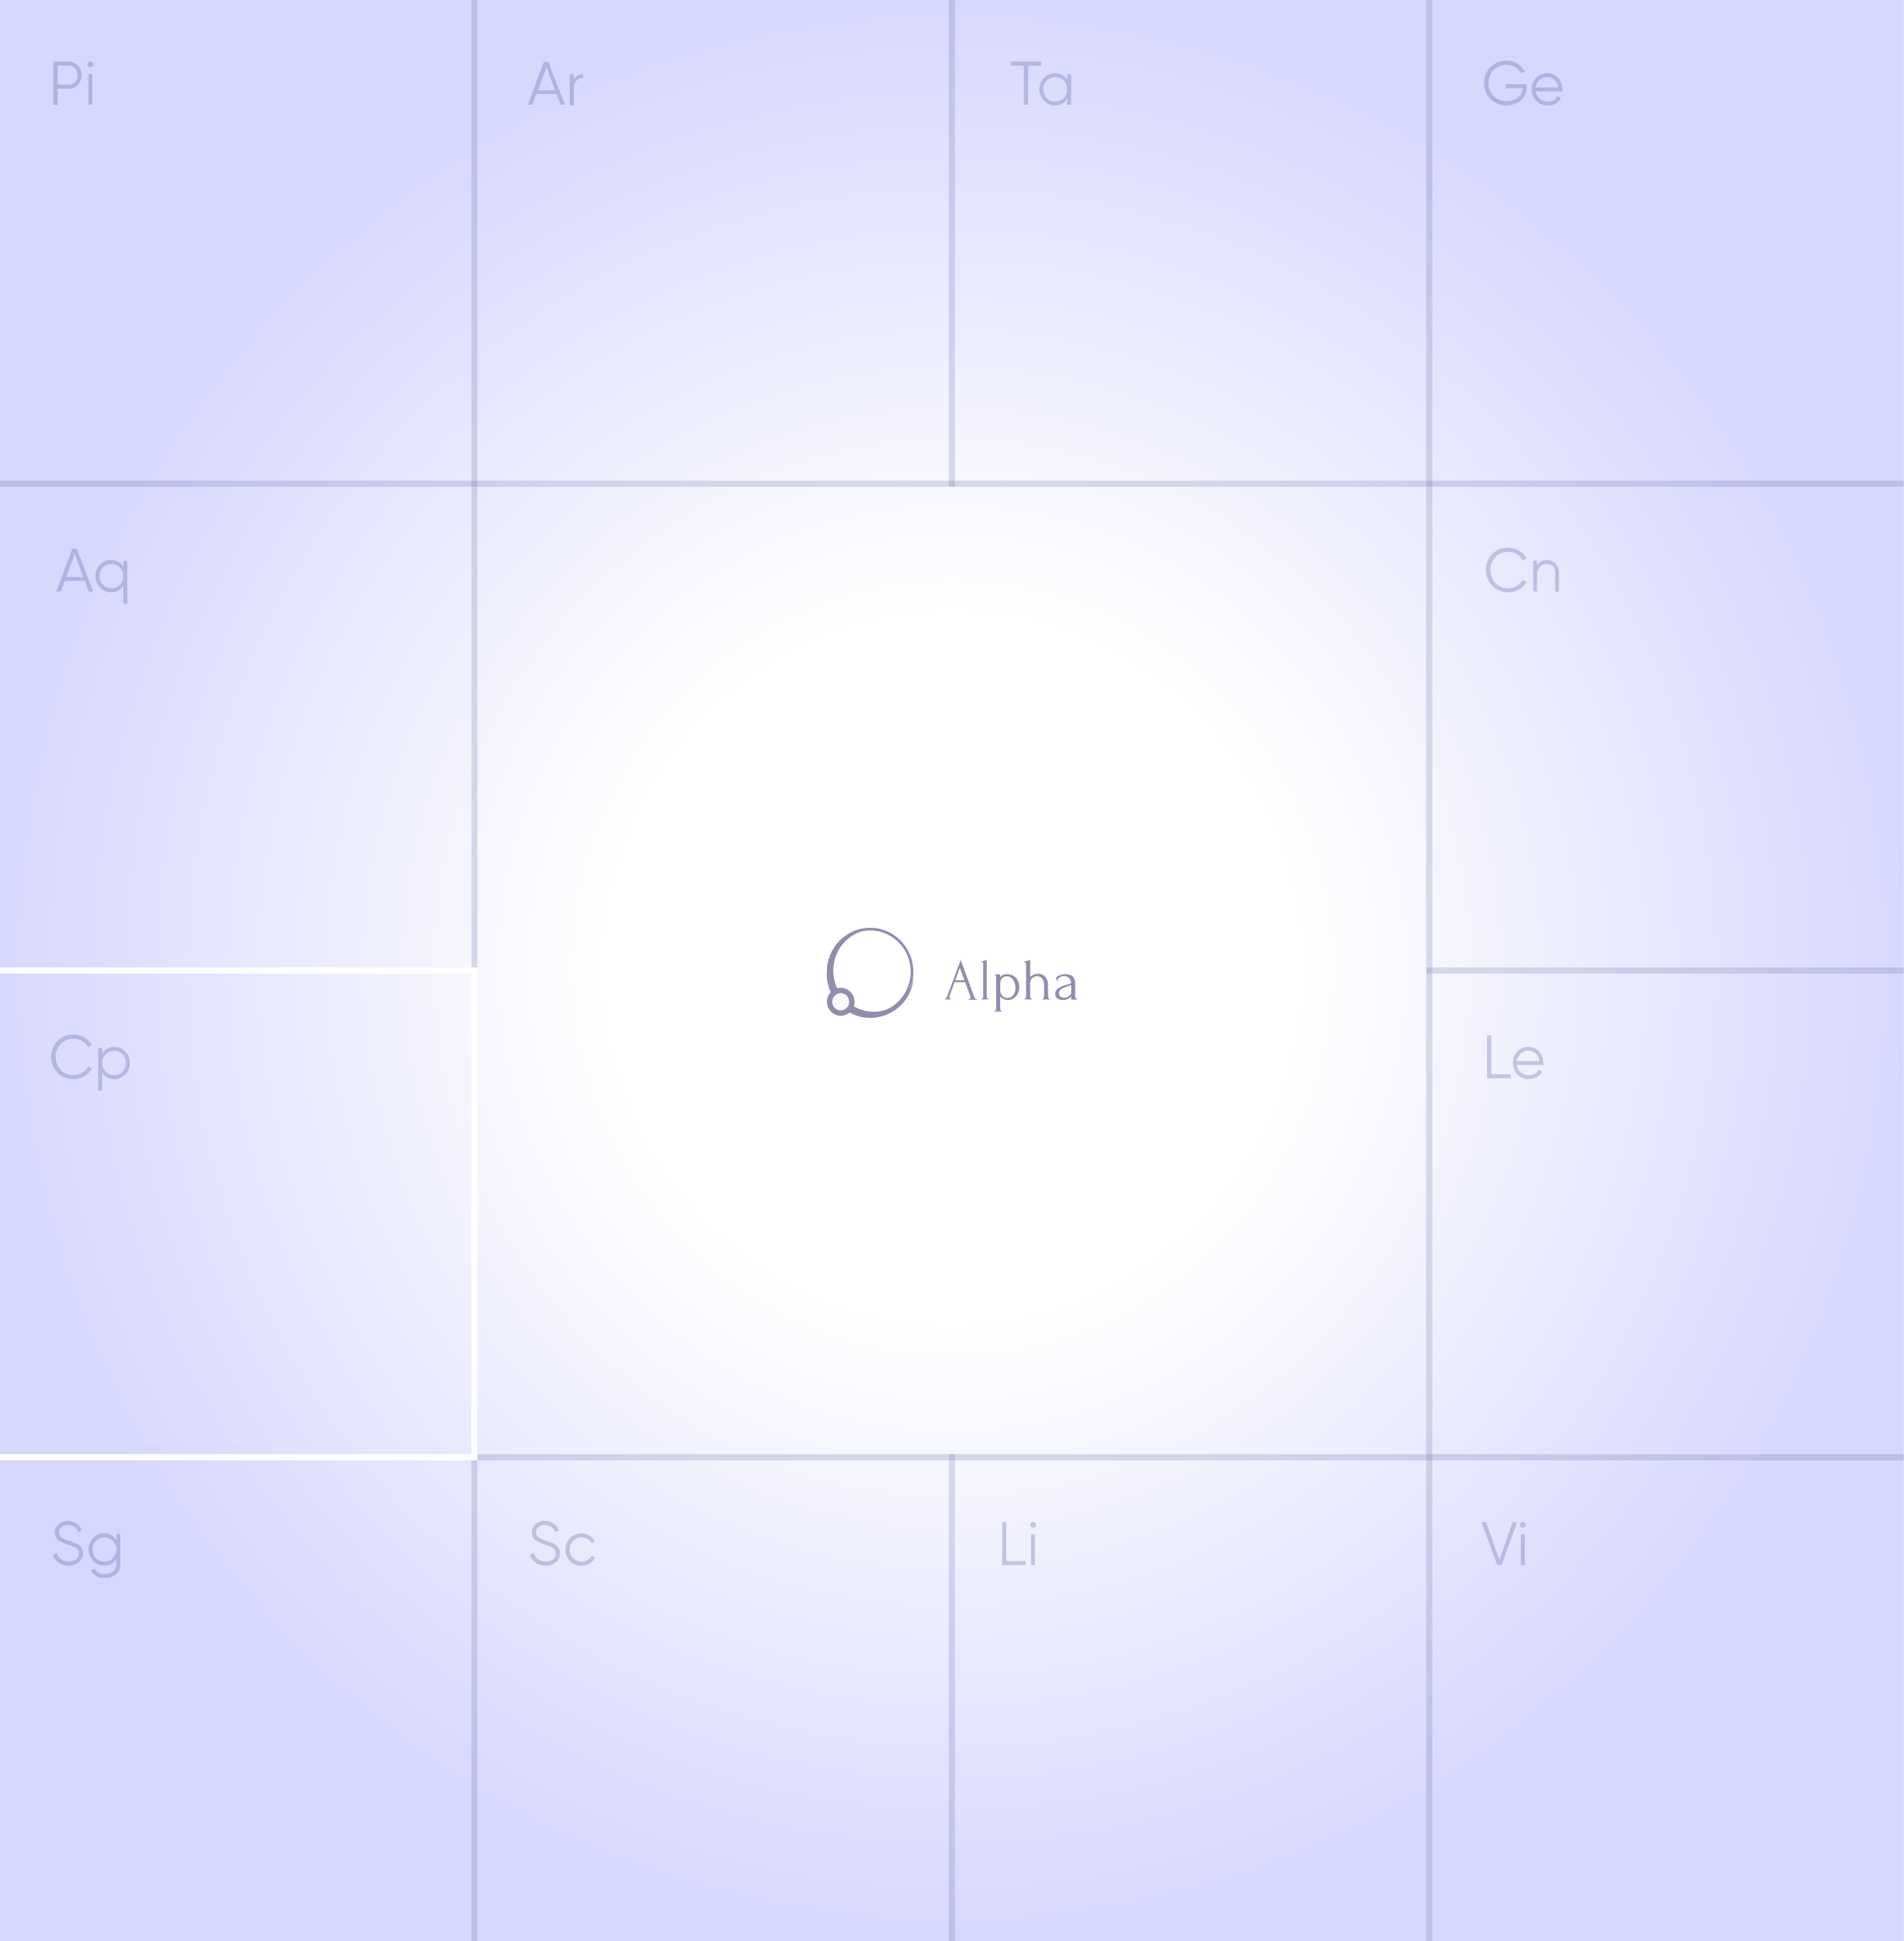
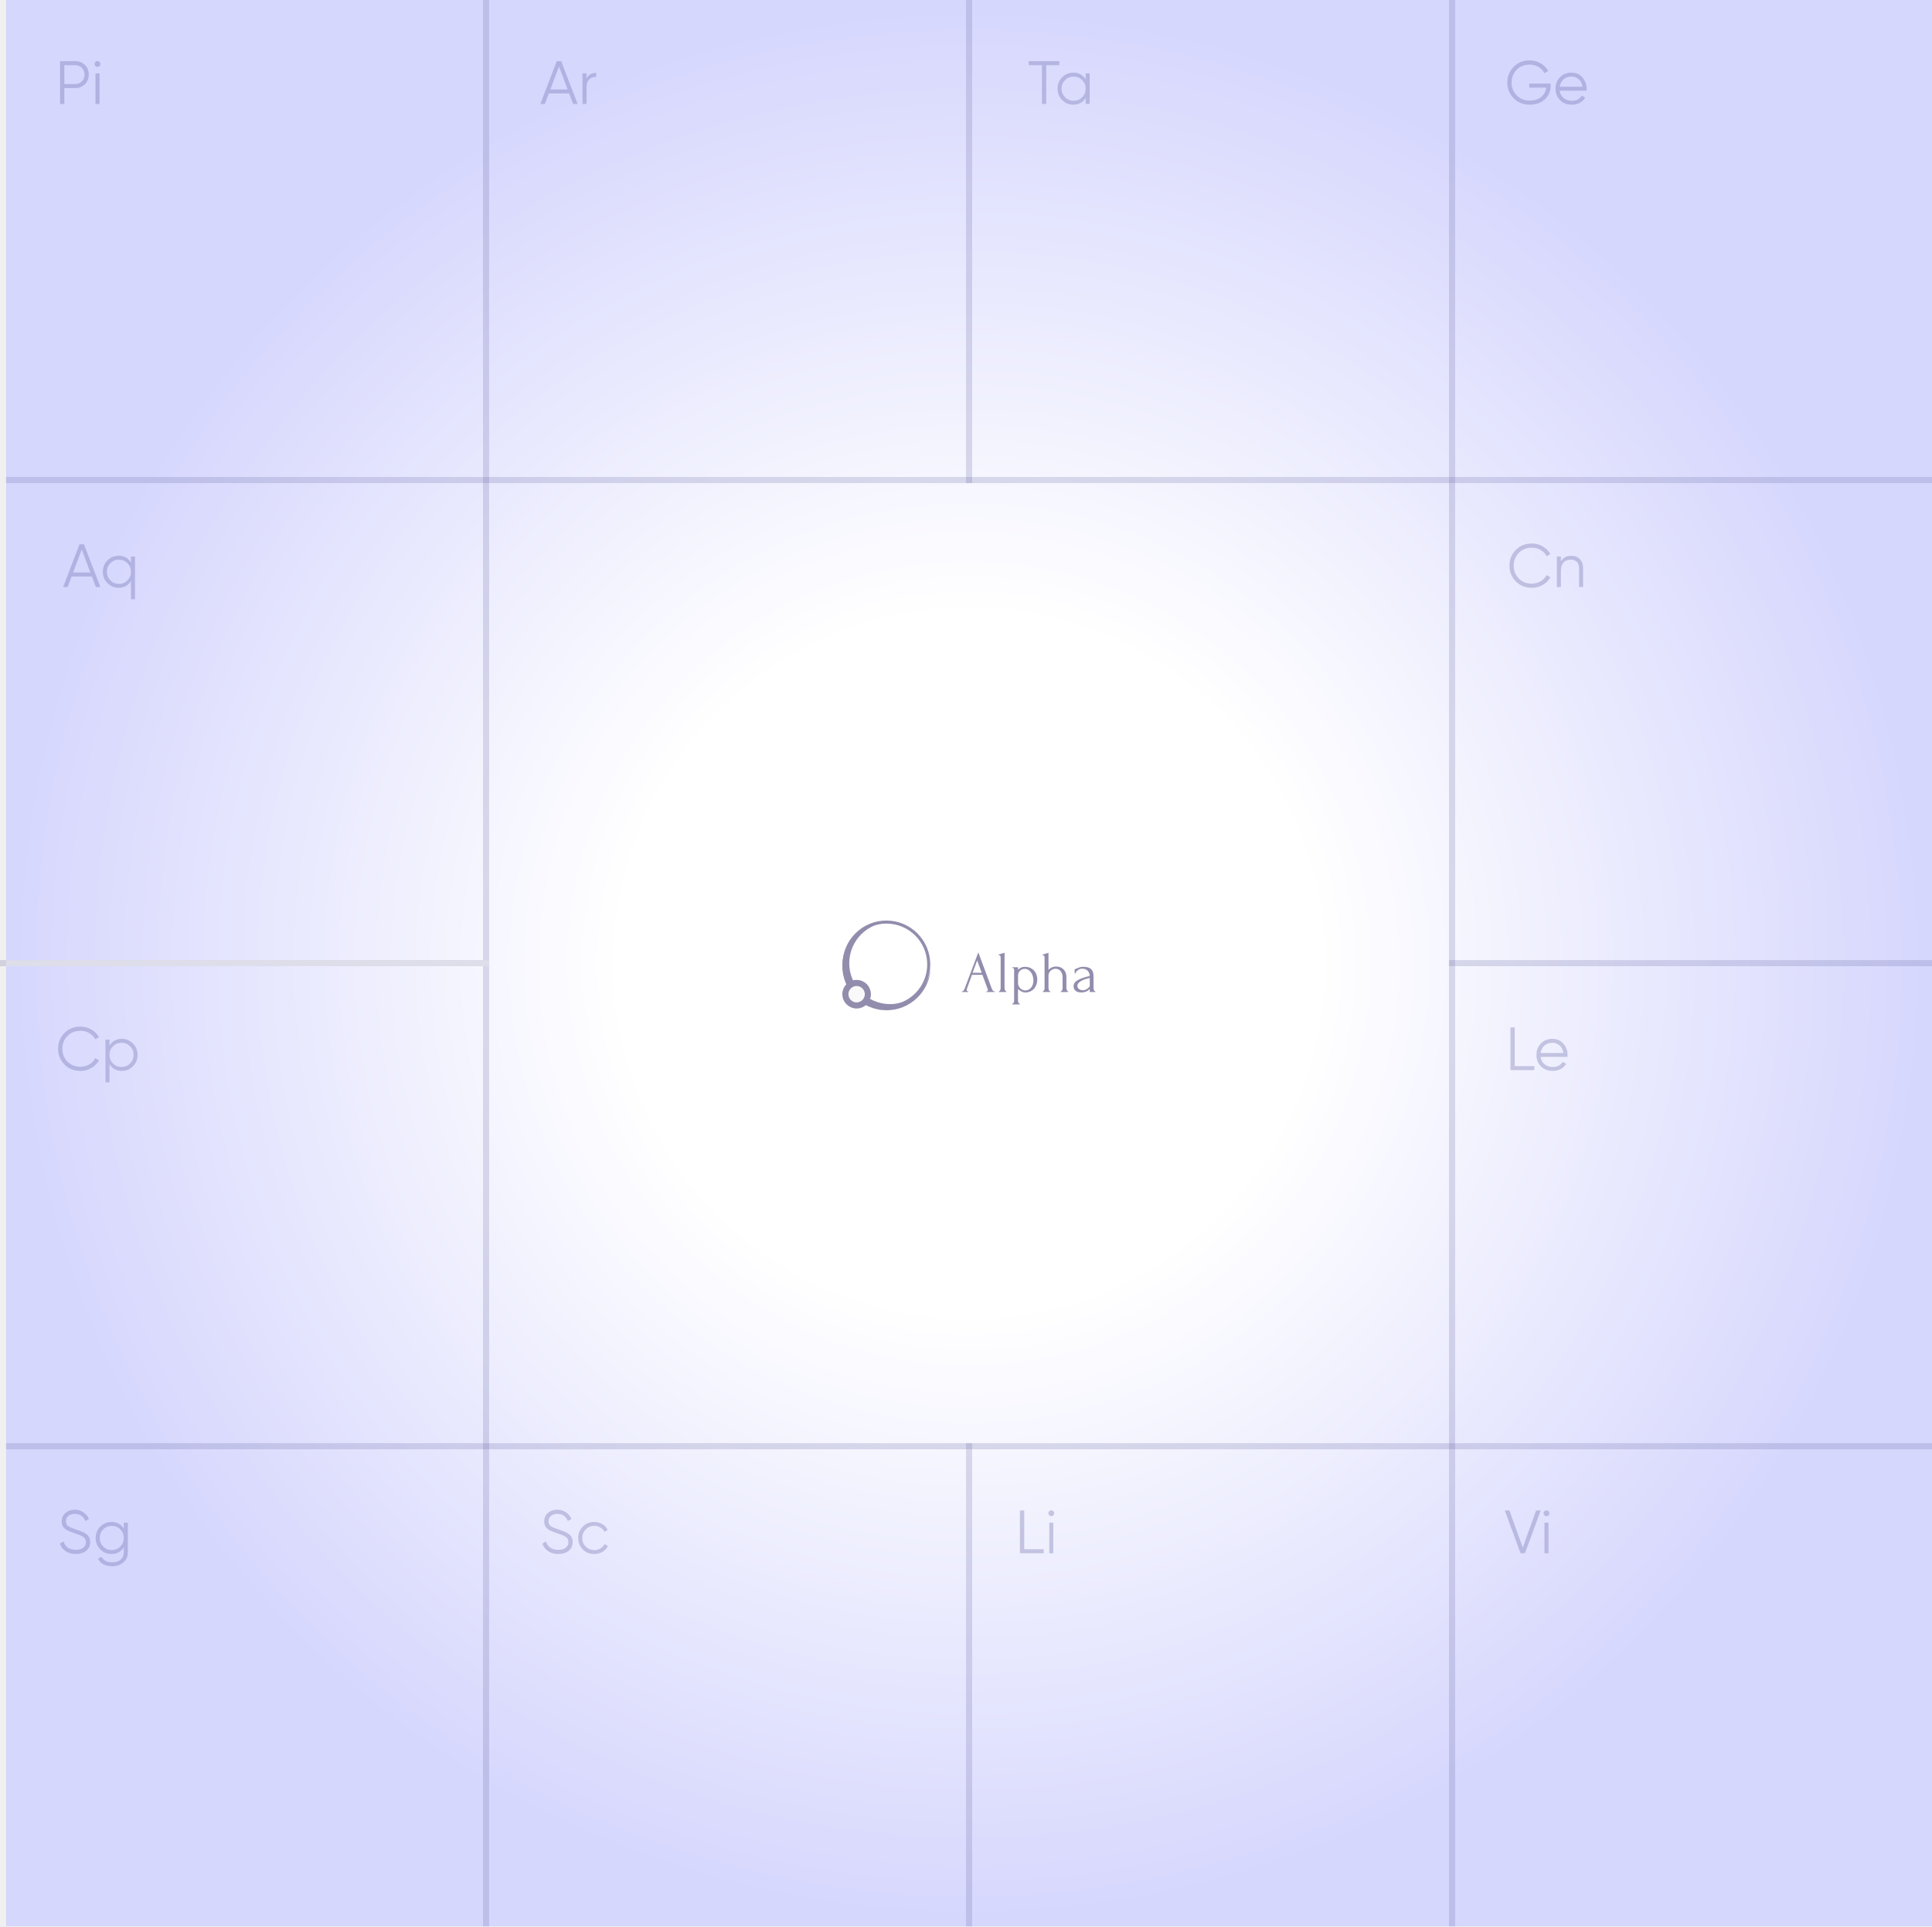
- <svg xmlns="http://www.w3.org/2000/svg" id="Слой_1" data-name="Слой 1" viewBox="0 0 355 362">
+ <svg xmlns="http://www.w3.org/2000/svg" width="316" height="315" viewBox="0 0 316 315" fill="none">
+   <rect x="1" width="315" height="315" fill="url(#paint0_radial_20_3637)" />
+   <g opacity="0.5">
+     <path fill-rule="evenodd" clip-rule="evenodd" d="M145.825 150.807C141.862 150.352 138.28 153.195 137.825 157.158C137.369 161.12 140.213 164.702 144.175 165.158C148.138 165.613 151.72 162.77 152.175 158.807C152.186 158.716 152.194 158.626 152.201 158.536C151.657 162.068 148.411 164.567 144.829 164.156C141.16 163.734 138.527 160.418 138.949 156.748C139.361 153.166 142.531 150.572 146.095 150.843C146.006 150.83 145.916 150.818 145.825 150.807Z" fill="#261C5C" />
+     <circle cx="144.979" cy="157.708" r="6.927" stroke="#261C5C" stroke-width="0.5" />
+     <rect x="138.269" y="160.738" width="3.68" height="3.68" rx="1.84" fill="#F3F3F5" stroke="#261C5C" />
+   </g>
+   <g opacity="0.5">
+     <path d="M161.297 162.129H161.346C161.502 162.129 161.579 162.058 161.579 161.916C161.578 161.86 161.569 161.805 161.55 161.752L160.678 159.405H158.983L158.14 161.713C158.122 161.759 158.113 161.809 158.111 161.858C158.107 161.93 158.132 162.001 158.179 162.056C158.197 162.078 158.219 162.095 158.244 162.108C158.269 162.121 158.297 162.128 158.325 162.129H158.373V162.225H157.298V162.129H157.349C157.399 162.124 157.447 162.108 157.49 162.082C157.533 162.056 157.569 162.021 157.596 161.979C157.68 161.872 157.747 161.752 157.794 161.624L160.015 155.732L162.178 161.571C162.225 161.704 162.288 161.83 162.366 161.948C162.398 162.002 162.444 162.048 162.498 162.08C162.553 162.111 162.615 162.128 162.679 162.129H162.727V162.225H161.297V162.129ZM159.076 159.077H160.57L159.825 157.057L159.076 159.077Z" fill="#261C5C" />
+     <path d="M163.349 162.225V162.129C163.374 162.129 163.399 162.124 163.422 162.114C163.445 162.104 163.466 162.09 163.484 162.071C163.524 162.031 163.558 161.985 163.586 161.936C163.615 161.883 163.636 161.826 163.649 161.766C163.661 161.711 163.667 161.654 163.668 161.597V156.653C163.668 156.548 163.652 156.443 163.62 156.343C163.587 156.247 163.49 156.195 163.329 156.188V156.092L164.306 155.793V161.597C164.307 161.654 164.313 161.711 164.326 161.766C164.338 161.826 164.359 161.883 164.388 161.936C164.415 161.984 164.448 162.03 164.485 162.071C164.501 162.09 164.521 162.104 164.544 162.114C164.567 162.124 164.591 162.129 164.616 162.129V162.225H163.349Z" fill="#261C5C" />
+     <path d="M167.609 158.101C167.92 158.094 168.229 158.154 168.514 158.278C168.757 158.389 168.975 158.549 169.153 158.747C169.325 158.941 169.455 159.168 169.536 159.414C169.619 159.663 169.661 159.924 169.661 160.186C169.661 160.445 169.62 160.703 169.54 160.949C169.462 161.196 169.337 161.426 169.173 161.625C169.004 161.828 168.795 161.993 168.558 162.108C168.286 162.236 167.987 162.299 167.687 162.292C167.472 162.288 167.261 162.233 167.072 162.132C166.864 162.028 166.673 161.893 166.505 161.732V163.625C166.506 163.682 166.512 163.738 166.525 163.794C166.536 163.853 166.557 163.911 166.587 163.964C166.614 164.013 166.646 164.058 166.684 164.1C166.7 164.118 166.72 164.133 166.743 164.143C166.765 164.153 166.79 164.158 166.814 164.157V164.254H165.557V164.157C165.58 164.156 165.604 164.151 165.625 164.141C165.647 164.131 165.666 164.117 165.682 164.1C165.723 164.059 165.759 164.014 165.788 163.964C165.817 163.911 165.838 163.854 165.851 163.795C165.863 163.739 165.869 163.682 165.869 163.625V158.736C165.869 158.678 165.869 158.621 165.869 158.566C165.867 158.517 165.856 158.468 165.836 158.422C165.816 158.379 165.785 158.343 165.747 158.316C165.693 158.283 165.632 158.264 165.569 158.263V158.169H166.518V158.594C166.645 158.44 166.806 158.316 166.988 158.232C167.183 158.143 167.395 158.099 167.609 158.101V158.101ZM167.698 161.965C167.905 161.963 168.107 161.909 168.288 161.81C168.453 161.716 168.595 161.588 168.705 161.433C168.815 161.277 168.897 161.102 168.947 160.917C168.999 160.723 169.025 160.523 169.024 160.323C169.024 160.091 168.991 159.86 168.928 159.637C168.868 159.422 168.773 159.218 168.647 159.033C168.528 158.86 168.375 158.711 168.196 158.598C168.047 158.507 167.878 158.451 167.703 158.436C167.529 158.42 167.353 158.446 167.189 158.51C167.059 158.56 166.941 158.636 166.841 158.732C166.739 158.83 166.657 158.947 166.599 159.075C166.537 159.214 166.506 159.366 166.51 159.518V160.774C166.508 160.939 166.544 161.103 166.616 161.251C166.684 161.393 166.778 161.521 166.892 161.629C167.003 161.734 167.133 161.817 167.274 161.875C167.408 161.932 167.551 161.962 167.696 161.965H167.698Z" fill="#261C5C" />
+     <path d="M174.424 161.596C174.425 161.653 174.431 161.71 174.444 161.765C174.456 161.825 174.477 161.882 174.507 161.935C174.534 161.983 174.566 162.029 174.604 162.07C174.62 162.089 174.64 162.103 174.663 162.113C174.685 162.123 174.71 162.128 174.734 162.128V162.224H173.486V162.128C173.509 162.127 173.533 162.122 173.554 162.112C173.576 162.102 173.595 162.088 173.611 162.07C173.651 162.03 173.685 161.984 173.713 161.935C173.743 161.882 173.764 161.825 173.776 161.765C173.788 161.71 173.795 161.653 173.796 161.596V159.798C173.799 159.591 173.767 159.385 173.699 159.189C173.642 159.028 173.553 158.881 173.437 158.755C173.333 158.643 173.206 158.556 173.065 158.499C172.794 158.389 172.492 158.389 172.222 158.499C172.086 158.552 171.962 158.629 171.854 158.726C171.745 158.826 171.656 158.947 171.593 159.08C171.524 159.224 171.489 159.381 171.491 159.539V161.596C171.491 161.653 171.498 161.71 171.51 161.765C171.522 161.825 171.544 161.882 171.573 161.935C171.6 161.983 171.633 162.029 171.67 162.07C171.686 162.089 171.707 162.103 171.729 162.113C171.752 162.123 171.776 162.128 171.801 162.128V162.224H170.542V162.128C170.566 162.127 170.589 162.122 170.611 162.112C170.633 162.102 170.652 162.088 170.668 162.07C170.708 162.03 170.742 161.984 170.769 161.935C170.799 161.882 170.821 161.825 170.832 161.765C170.845 161.71 170.852 161.653 170.852 161.596V156.661C170.853 156.556 170.836 156.452 170.803 156.352C170.771 156.255 170.678 156.204 170.522 156.197V156.1L171.491 155.801V158.593C171.546 158.532 171.605 158.476 171.668 158.424C171.747 158.356 171.833 158.296 171.924 158.247C172.034 158.189 172.151 158.145 172.271 158.114C172.425 158.077 172.582 158.059 172.74 158.061C173.007 158.054 173.272 158.106 173.515 158.216C173.716 158.31 173.895 158.447 174.038 158.617C174.171 158.776 174.271 158.96 174.334 159.157C174.392 159.344 174.422 159.538 174.423 159.733L174.424 161.596Z" fill="#261C5C" />
+     <path d="M178.239 162.225V161.733L178.19 161.781C178.03 161.941 177.841 162.069 177.634 162.158C177.203 162.315 176.735 162.335 176.293 162.216C176.147 162.172 176.011 162.098 175.896 161.999C175.796 161.91 175.718 161.799 175.669 161.675C175.62 161.552 175.595 161.421 175.596 161.289C175.592 161.082 175.654 160.879 175.774 160.709C175.912 160.526 176.089 160.375 176.291 160.266C176.555 160.121 176.832 160.002 177.119 159.912C177.445 159.805 177.818 159.701 178.238 159.598C178.235 159.386 178.181 159.177 178.082 158.989C178.003 158.847 177.894 158.724 177.763 158.628C177.648 158.543 177.516 158.482 177.376 158.45C177.261 158.424 177.144 158.409 177.027 158.406C176.875 158.403 176.724 158.429 176.583 158.484C176.463 158.532 176.352 158.599 176.254 158.682C176.164 158.758 176.084 158.845 176.017 158.942C175.958 159.026 175.906 159.115 175.861 159.208H175.773V158.499C175.824 158.493 175.873 158.477 175.918 158.451C175.974 158.424 176.032 158.4 176.091 158.381C176.187 158.342 176.32 158.287 176.488 158.212C176.713 158.129 176.953 158.091 177.194 158.101C177.487 158.091 177.78 158.137 178.056 158.236C178.253 158.309 178.428 158.431 178.564 158.59C178.683 158.738 178.764 158.912 178.802 159.097C178.84 159.29 178.859 159.485 178.859 159.681V161.594C178.859 161.72 178.89 161.844 178.948 161.956C178.967 162.004 178.998 162.045 179.04 162.075C179.081 162.105 179.13 162.122 179.181 162.125V162.222L178.239 162.225ZM178.239 161.307V159.927L178.142 159.946C177.987 159.984 177.799 160.035 177.576 160.1C177.357 160.163 177.144 160.247 176.942 160.351C176.753 160.447 176.579 160.571 176.428 160.719C176.361 160.782 176.307 160.858 176.271 160.943C176.234 161.027 176.216 161.119 176.216 161.211C176.214 161.31 176.236 161.408 176.28 161.497C176.324 161.586 176.388 161.663 176.467 161.723C176.656 161.865 176.889 161.937 177.125 161.926C177.322 161.93 177.516 161.882 177.687 161.786C177.853 161.688 178.002 161.566 178.131 161.423L178.239 161.307Z" fill="#261C5C" />
+   </g>
+   <rect x="158" y="79" width="79" height="1" transform="rotate(-90 158 79)" fill="#5C5B9F" fill-opacity="0.2" />
+   <rect x="158" y="315" width="79" height="1" transform="rotate(-90 158 315)" fill="#5C5B9F" fill-opacity="0.2" />
+   <path d="M237 315L237 0L238 1.06146e-07L238 315L237 315Z" fill="#5C5B9F" fill-opacity="0.2" />
+   <rect x="1" y="78" width="315" height="1" fill="#5C5B9F" fill-opacity="0.2" />
+   <rect x="1" y="157" width="79" height="1" fill="#5C5B9F" fill-opacity="0.2" />
+   <rect x="1" y="157" width="79" height="1" fill="white" />
+   <rect x="237" y="157" width="79" height="1" fill="#5C5B9F" fill-opacity="0.2" />
+   <rect y="157" width="79" height="1" fill="#5C5B9F" fill-opacity="0.2" />
+   <rect x="1" y="236" width="315" height="1" fill="#5C5B9F" fill-opacity="0.2" />
+   <path opacity="0.3" d="M94.478 17H93.738L93.088 15.28H89.768L89.118 17H88.378L91.068 10H91.788L94.478 17ZM91.428 10.87L90.018 14.62H92.838L91.428 10.87ZM95.937 12V12.83C96.244 12.223 96.77 11.92 97.517 11.92V12.56C97.037 12.56 96.654 12.7 96.367 12.98C96.081 13.253 95.937 13.667 95.937 14.22V17H95.277V12H95.937Z" fill="#5C5B9F" />
+   <path d="M9.821 10H12.32C12.947 10 13.47 10.21 13.89 10.63C14.31 11.05 14.521 11.573 14.521 12.2C14.521 12.827 14.31 13.35 13.89 13.77C13.47 14.19 12.947 14.4 12.32 14.4H10.521V17H9.821V10ZM10.521 13.74H12.32C12.754 13.74 13.111 13.597 13.39 13.31C13.677 13.023 13.82 12.653 13.82 12.2C13.82 11.753 13.677 11.387 13.39 11.1C13.111 10.807 12.754 10.66 12.32 10.66H10.521V13.74ZM16.429 10.46C16.429 10.593 16.382 10.707 16.289 10.8C16.196 10.893 16.082 10.94 15.949 10.94C15.816 10.94 15.702 10.893 15.609 10.8C15.516 10.707 15.469 10.593 15.469 10.46C15.469 10.327 15.516 10.213 15.609 10.12C15.702 10.027 15.816 9.98 15.949 9.98C16.082 9.98 16.196 10.027 16.289 10.12C16.382 10.213 16.429 10.327 16.429 10.46ZM16.279 17H15.619V12H16.279V17Z" fill="#5C5B9F" fill-opacity="0.3" />
+   <path opacity="0.3" d="M168.27 10H173.27V10.66H171.12V17H170.42V10.66H168.27V10ZM177.572 12.98V12H178.232V17H177.572V16.02C177.112 16.753 176.439 17.12 175.552 17.12C174.839 17.12 174.229 16.867 173.722 16.36C173.222 15.853 172.972 15.233 172.972 14.5C172.972 13.767 173.222 13.147 173.722 12.64C174.229 12.133 174.839 11.88 175.552 11.88C176.439 11.88 177.112 12.247 177.572 12.98ZM174.202 15.91C174.582 16.29 175.049 16.48 175.602 16.48C176.156 16.48 176.622 16.29 177.002 15.91C177.382 15.517 177.572 15.047 177.572 14.5C177.572 13.947 177.382 13.48 177.002 13.1C176.622 12.713 176.156 12.52 175.602 12.52C175.049 12.52 174.582 12.713 174.202 13.1C173.822 13.48 173.632 13.947 173.632 14.5C173.632 15.047 173.822 15.517 174.202 15.91Z" fill="#5C5B9F" />
+   <path opacity="0.3" d="M250.125 13.67H253.625V14.03C253.625 14.897 253.315 15.63 252.695 16.23C252.068 16.823 251.238 17.12 250.205 17.12C249.138 17.12 248.261 16.77 247.575 16.07C246.881 15.363 246.535 14.507 246.535 13.5C246.535 12.493 246.881 11.637 247.575 10.93C248.261 10.23 249.138 9.88 250.205 9.88C250.845 9.88 251.438 10.037 251.985 10.35C252.525 10.663 252.941 11.08 253.235 11.6L252.615 11.96C252.395 11.533 252.068 11.193 251.635 10.94C251.201 10.687 250.725 10.56 250.205 10.56C249.325 10.56 248.611 10.843 248.065 11.41C247.511 11.983 247.235 12.68 247.235 13.5C247.235 14.32 247.511 15.017 248.065 15.59C248.611 16.157 249.325 16.44 250.205 16.44C250.991 16.44 251.621 16.243 252.095 15.85C252.561 15.45 252.831 14.943 252.905 14.33H250.125V13.67ZM257.035 11.88C257.782 11.88 258.379 12.143 258.825 12.67C259.285 13.19 259.515 13.807 259.515 14.52C259.515 14.553 259.509 14.657 259.495 14.83H255.105C255.172 15.33 255.385 15.73 255.745 16.03C256.105 16.33 256.555 16.48 257.095 16.48C257.855 16.48 258.392 16.197 258.705 15.63L259.285 15.97C259.065 16.33 258.762 16.613 258.375 16.82C257.995 17.02 257.565 17.12 257.085 17.12C256.299 17.12 255.659 16.873 255.165 16.38C254.672 15.887 254.425 15.26 254.425 14.5C254.425 13.747 254.669 13.123 255.155 12.63C255.642 12.13 256.269 11.88 257.035 11.88ZM257.035 12.52C256.515 12.52 256.079 12.673 255.725 12.98C255.379 13.287 255.172 13.69 255.105 14.19H258.835C258.762 13.657 258.559 13.247 258.225 12.96C257.879 12.667 257.482 12.52 257.035 12.52Z" fill="#5C5B9F" />
+   <path opacity="0.3" d="M250.556 96.12C249.49 96.12 248.613 95.77 247.926 95.07C247.233 94.363 246.886 93.507 246.886 92.5C246.886 91.493 247.233 90.637 247.926 89.93C248.613 89.23 249.49 88.88 250.556 88.88C251.196 88.88 251.786 89.037 252.326 89.35C252.866 89.657 253.286 90.073 253.586 90.6L252.966 90.96C252.746 90.533 252.42 90.193 251.986 89.94C251.553 89.687 251.076 89.56 250.556 89.56C249.676 89.56 248.963 89.843 248.416 90.41C247.863 90.983 247.586 91.68 247.586 92.5C247.586 93.32 247.863 94.017 248.416 94.59C248.963 95.157 249.676 95.44 250.556 95.44C251.076 95.44 251.553 95.313 251.986 95.06C252.42 94.807 252.746 94.467 252.966 94.04L253.586 94.39C253.3 94.917 252.883 95.337 252.336 95.65C251.79 95.963 251.196 96.12 250.556 96.12ZM256.978 90.88C257.578 90.88 258.054 91.067 258.408 91.44C258.761 91.807 258.938 92.303 258.938 92.93V96H258.278V92.93C258.278 92.483 258.158 92.137 257.918 91.89C257.684 91.643 257.351 91.52 256.918 91.52C256.418 91.52 256.021 91.677 255.728 91.99C255.441 92.303 255.298 92.767 255.298 93.38V96H254.638V91H255.298V91.78C255.671 91.18 256.231 90.88 256.978 90.88Z" fill="#5C5B9F" />
+   <path opacity="0.3" d="M247.756 168V174.34H250.956V175H247.056V168H247.756ZM253.914 169.88C254.661 169.88 255.258 170.143 255.704 170.67C256.164 171.19 256.394 171.807 256.394 172.52C256.394 172.553 256.388 172.657 256.374 172.83H251.984C252.051 173.33 252.264 173.73 252.624 174.03C252.984 174.33 253.434 174.48 253.974 174.48C254.734 174.48 255.271 174.197 255.584 173.63L256.164 173.97C255.944 174.33 255.641 174.613 255.254 174.82C254.874 175.02 254.444 175.12 253.964 175.12C253.178 175.12 252.538 174.873 252.044 174.38C251.551 173.887 251.304 173.26 251.304 172.5C251.304 171.747 251.548 171.123 252.034 170.63C252.521 170.13 253.148 169.88 253.914 169.88ZM253.914 170.52C253.394 170.52 252.958 170.673 252.604 170.98C252.258 171.287 252.051 171.69 251.984 172.19H255.714C255.641 171.657 255.438 171.247 255.104 170.96C254.758 170.667 254.361 170.52 253.914 170.52Z" fill="#5C5B9F" />
+   <path opacity="0.3" d="M249.425 254H248.705L246.125 247H246.885L249.065 253.07L251.245 247H252.005L249.425 254ZM253.424 247.46C253.424 247.593 253.377 247.707 253.284 247.8C253.191 247.893 253.077 247.94 252.944 247.94C252.811 247.94 252.697 247.893 252.604 247.8C252.511 247.707 252.464 247.593 252.464 247.46C252.464 247.327 252.511 247.213 252.604 247.12C252.697 247.027 252.811 246.98 252.944 246.98C253.077 246.98 253.191 247.027 253.284 247.12C253.377 247.213 253.424 247.327 253.424 247.46ZM253.274 254H252.614V249H253.274V254Z" fill="#5C5B9F" />
+   <path opacity="0.3" d="M167.519 247V253.34H170.719V254H166.819V247H167.519ZM172.431 247.46C172.431 247.593 172.384 247.707 172.291 247.8C172.198 247.893 172.084 247.94 171.951 247.94C171.818 247.94 171.704 247.893 171.611 247.8C171.518 247.707 171.471 247.593 171.471 247.46C171.471 247.327 171.518 247.213 171.611 247.12C171.704 247.027 171.818 246.98 171.951 246.98C172.084 246.98 172.198 247.027 172.291 247.12C172.384 247.213 172.431 247.327 172.431 247.46ZM172.281 254H171.621V249H172.281V254Z" fill="#5C5B9F" />
+   <path opacity="0.3" d="M91.311 254.12C90.671 254.12 90.121 253.97 89.662 253.67C89.208 253.363 88.891 252.943 88.712 252.41L89.311 252.06C89.438 252.5 89.671 252.84 90.011 253.08C90.358 253.32 90.795 253.44 91.322 253.44C91.835 253.44 92.238 253.327 92.531 253.1C92.825 252.873 92.972 252.567 92.972 252.18C92.972 251.813 92.838 251.537 92.572 251.35C92.311 251.163 91.871 250.97 91.251 250.77C90.511 250.523 90.031 250.33 89.811 250.19C89.278 249.87 89.011 249.407 89.011 248.8C89.011 248.207 89.218 247.74 89.632 247.4C90.038 247.053 90.548 246.88 91.162 246.88C91.688 246.88 92.155 247.02 92.561 247.3C92.968 247.573 93.272 247.937 93.472 248.39L92.882 248.72C92.561 247.947 91.988 247.56 91.162 247.56C90.722 247.56 90.368 247.67 90.102 247.89C89.841 248.103 89.712 248.397 89.712 248.77C89.712 249.123 89.832 249.383 90.072 249.55C90.318 249.723 90.715 249.9 91.261 250.08L91.802 250.27C91.915 250.303 92.075 250.363 92.281 250.45C92.508 250.537 92.665 250.61 92.751 250.67C93.105 250.883 93.328 251.08 93.421 251.26C93.588 251.527 93.671 251.827 93.671 252.16C93.671 252.753 93.455 253.23 93.022 253.59C92.588 253.943 92.018 254.12 91.311 254.12ZM97.201 254.12C96.448 254.12 95.821 253.87 95.321 253.37C94.821 252.857 94.571 252.233 94.571 251.5C94.571 250.76 94.821 250.14 95.321 249.64C95.821 249.133 96.448 248.88 97.201 248.88C97.694 248.88 98.138 249 98.531 249.24C98.924 249.473 99.211 249.79 99.391 250.19L98.851 250.5C98.718 250.2 98.501 249.963 98.201 249.79C97.908 249.61 97.574 249.52 97.201 249.52C96.648 249.52 96.181 249.713 95.801 250.1C95.421 250.48 95.231 250.947 95.231 251.5C95.231 252.047 95.421 252.517 95.801 252.91C96.181 253.29 96.648 253.48 97.201 253.48C97.568 253.48 97.898 253.393 98.191 253.22C98.491 253.047 98.724 252.807 98.891 252.5L99.441 252.82C99.234 253.22 98.931 253.537 98.531 253.77C98.131 254.003 97.688 254.12 97.201 254.12Z" fill="#5C5B9F" />
+   <path opacity="0.3" d="M12.392 254.12C11.752 254.12 11.202 253.97 10.742 253.67C10.288 253.363 9.972 252.943 9.792 252.41L10.392 252.06C10.518 252.5 10.752 252.84 11.092 253.08C11.438 253.32 11.875 253.44 12.402 253.44C12.915 253.44 13.318 253.327 13.612 253.1C13.905 252.873 14.052 252.567 14.052 252.18C14.052 251.813 13.918 251.537 13.652 251.35C13.392 251.163 12.952 250.97 12.332 250.77C11.592 250.523 11.112 250.33 10.892 250.19C10.358 249.87 10.092 249.407 10.092 248.8C10.092 248.207 10.298 247.74 10.712 247.4C11.118 247.053 11.628 246.88 12.242 246.88C12.768 246.88 13.235 247.02 13.642 247.3C14.048 247.573 14.352 247.937 14.552 248.39L13.962 248.72C13.642 247.947 13.068 247.56 12.242 247.56C11.802 247.56 11.448 247.67 11.182 247.89C10.922 248.103 10.792 248.397 10.792 248.77C10.792 249.123 10.912 249.383 11.152 249.55C11.398 249.723 11.795 249.9 12.342 250.08L12.882 250.27C12.995 250.303 13.155 250.363 13.362 250.45C13.588 250.537 13.745 250.61 13.832 250.67C14.185 250.883 14.408 251.08 14.502 251.26C14.668 251.527 14.752 251.827 14.752 252.16C14.752 252.753 14.535 253.23 14.102 253.59C13.668 253.943 13.098 254.12 12.392 254.12ZM20.251 249.98V249H20.911V253.8C20.911 254.52 20.664 255.087 20.171 255.5C19.678 255.913 19.088 256.12 18.401 256.12C17.234 256.12 16.444 255.713 16.031 254.9L16.611 254.57C16.911 255.177 17.508 255.48 18.401 255.48C18.974 255.48 19.424 255.33 19.751 255.03C20.084 254.73 20.251 254.32 20.251 253.8V253.02C19.791 253.753 19.118 254.12 18.231 254.12C17.518 254.12 16.908 253.867 16.401 253.36C15.901 252.853 15.651 252.233 15.651 251.5C15.651 250.767 15.901 250.147 16.401 249.64C16.908 249.133 17.518 248.88 18.231 248.88C19.118 248.88 19.791 249.247 20.251 249.98ZM16.881 252.91C17.261 253.29 17.728 253.48 18.281 253.48C18.834 253.48 19.301 253.29 19.681 252.91C20.061 252.517 20.251 252.047 20.251 251.5C20.251 250.947 20.061 250.48 19.681 250.1C19.301 249.713 18.834 249.52 18.281 249.52C17.728 249.52 17.261 249.713 16.881 250.1C16.501 250.48 16.311 250.947 16.311 251.5C16.311 252.047 16.501 252.517 16.881 252.91Z" fill="#5C5B9F" />
+   <path opacity="0.3" d="M13.166 175.12C12.099 175.12 11.222 174.77 10.536 174.07C9.842 173.363 9.496 172.507 9.496 171.5C9.496 170.493 9.842 169.637 10.536 168.93C11.222 168.23 12.099 167.88 13.166 167.88C13.806 167.88 14.396 168.037 14.936 168.35C15.476 168.657 15.896 169.073 16.196 169.6L15.576 169.96C15.356 169.533 15.029 169.193 14.596 168.94C14.162 168.687 13.686 168.56 13.166 168.56C12.286 168.56 11.572 168.843 11.026 169.41C10.472 169.983 10.196 170.68 10.196 171.5C10.196 172.32 10.472 173.017 11.026 173.59C11.572 174.157 12.286 174.44 13.166 174.44C13.686 174.44 14.162 174.313 14.596 174.06C15.029 173.807 15.356 173.467 15.576 173.04L16.196 173.39C15.909 173.917 15.492 174.337 14.946 174.65C14.399 174.963 13.806 175.12 13.166 175.12ZM19.927 169.88C20.64 169.88 21.247 170.133 21.747 170.64C22.253 171.147 22.507 171.767 22.507 172.5C22.507 173.233 22.253 173.853 21.747 174.36C21.247 174.867 20.64 175.12 19.927 175.12C19.04 175.12 18.367 174.753 17.907 174.02V177H17.247V170H17.907V170.98C18.367 170.247 19.04 169.88 19.927 169.88ZM18.477 173.91C18.857 174.29 19.323 174.48 19.877 174.48C20.43 174.48 20.897 174.29 21.277 173.91C21.657 173.517 21.847 173.047 21.847 172.5C21.847 171.947 21.657 171.48 21.277 171.1C20.897 170.713 20.43 170.52 19.877 170.52C19.323 170.52 18.857 170.713 18.477 171.1C18.097 171.48 17.907 171.947 17.907 172.5C17.907 173.047 18.097 173.517 18.477 173.91Z" fill="#5C5B9F" />
+   <path opacity="0.3" d="M16.421 96H15.681L15.031 94.28H11.711L11.061 96H10.321L13.011 89H13.731L16.421 96ZM13.371 89.87L11.961 93.62H14.781L13.371 89.87ZM21.422 91.98V91H22.082V98H21.422V95.02C20.962 95.753 20.288 96.12 19.402 96.12C18.689 96.12 18.078 95.867 17.572 95.36C17.072 94.853 16.822 94.233 16.822 93.5C16.822 92.767 17.072 92.147 17.572 91.64C18.078 91.133 18.689 90.88 19.402 90.88C20.288 90.88 20.962 91.247 21.422 91.98ZM18.052 94.91C18.432 95.29 18.898 95.48 19.452 95.48C20.005 95.48 20.472 95.29 20.852 94.91C21.232 94.517 21.422 94.047 21.422 93.5C21.422 92.947 21.232 92.48 20.852 92.1C20.472 91.713 20.005 91.52 19.452 91.52C18.898 91.52 18.432 91.713 18.052 92.1C17.672 92.48 17.482 92.947 17.482 93.5C17.482 94.047 17.672 94.517 18.052 94.91Z" fill="#5C5B9F" />
+   <path d="M79 315L79 0L80 1.06146e-07L80 315L79 315Z" fill="#5C5B9F" fill-opacity="0.2" />
  <defs>
-     <style>.cls-1{fill:url(#Безымянный_градиент);}.cls-2{opacity:0.5;}.cls-3{fill:#261c5c;}.cls-4{fill:none;stroke-width:0.5px;}.cls-4,.cls-5{stroke:#261c5c;}.cls-5{fill:#f3f3f5;}.cls-6,.cls-8,.cls-9{fill:#5c5b9f;}.cls-6{fill-opacity:0.2;}.cls-7{fill:#fff;}.cls-8{opacity:0.3;isolation:isolate;}.cls-9{fill-opacity:0.3;}</style>
-     <radialGradient id="Безымянный_градиент" cx="168.9" cy="187.92" r="1" gradientTransform="matrix(0, 181, 177.5, 0, -33178.41, -30390.19)" gradientUnits="userSpaceOnUse">
-       <stop offset="0.36" stop-color="#fff" />
-       <stop offset="1" stop-color="#d6d7fd" />
+     <radialGradient id="paint0_radial_20_3637" cx="0" cy="0" r="1" gradientUnits="userSpaceOnUse" gradientTransform="translate(158.5 157.5) rotate(90) scale(157.5)">
+       <stop offset="0.365" stop-color="white" />
+       <stop offset="1" stop-color="#D6D7FD" />
    </radialGradient>
  </defs>
-   <rect class="cls-1" width="355" height="362" />
-   <g class="cls-2">
-     <path class="cls-3" d="M163.22,173.31a8.18,8.18,0,0,0-9,7.3,8.26,8.26,0,0,0,7.16,9.19,8.17,8.17,0,0,0,9-7.3l0-.31a7.56,7.56,0,0,1-8.31,6.46,7.65,7.65,0,0,1-6.62-8.51,7.57,7.57,0,0,1,8.05-6.79Z" />
-     <ellipse class="cls-4" cx="162.26" cy="181.24" rx="7.81" ry="7.96" />
-     <path class="cls-5" d="M156.77,184.72h0a2.1,2.1,0,0,1,2.08,2.12h0a2.1,2.1,0,0,1-2.08,2.11h0a2.1,2.1,0,0,1-2.07-2.11h0A2.1,2.1,0,0,1,156.77,184.72Z" />
-   </g>
-   <g class="cls-2">
-     <path class="cls-3" d="M180.65,186.32h.06c.17,0,.26-.08.26-.25a.57.57,0,0,0,0-.18l-1-2.7H178l-.95,2.65a.47.47,0,0,0,0,.17.4.4,0,0,0,.08.23l.07.06.09,0h.06v.11h-1.21v-.11h0a.43.43,0,0,0,.16,0,.34.34,0,0,0,.12-.12,1.36,1.36,0,0,0,.22-.41l2.51-6.77,2.44,6.71a1.72,1.72,0,0,0,.21.43.31.31,0,0,0,.15.15.36.36,0,0,0,.2.06h0v.11h-1.61Zm-2.5-3.51h1.68l-.84-2.32Z" />
-     <path class="cls-3" d="M183,186.43v-.11l.09,0,.07-.05a.83.83,0,0,0,.11-.15.68.68,0,0,0,.07-.2.62.62,0,0,0,0-.19V180a1.12,1.12,0,0,0,0-.36q-.06-.16-.33-.18v-.11L184,179v6.67a.63.63,0,0,0,0,.19.48.48,0,0,0,.07.2.53.53,0,0,0,.11.15.15.15,0,0,0,.06.05l.08,0v.11Z" />
-     <path class="cls-3" d="M187.77,181.69a2.17,2.17,0,0,1,1.74.74,2.34,2.34,0,0,1,.43.77,3,3,0,0,1,.14.89,2.88,2.88,0,0,1-.14.87,2.43,2.43,0,0,1-.41.78,2.33,2.33,0,0,1-.69.56,2.26,2.26,0,0,1-1,.21,1.52,1.52,0,0,1-.69-.19,2.6,2.6,0,0,1-.64-.46V188a1.23,1.23,0,0,0,0,.19,1.18,1.18,0,0,0,.07.2.83.83,0,0,0,.11.15.12.12,0,0,0,.07,0,.11.11,0,0,0,.08,0v.11h-1.42v-.11l.08,0a.15.15,0,0,0,.06,0,.44.44,0,0,0,.12-.15.48.48,0,0,0,.07-.2.62.62,0,0,0,0-.19v-5.81a.47.47,0,0,0,0-.17.29.29,0,0,0-.1-.12.36.36,0,0,0-.2-.06v-.11h1.07v.49a1.46,1.46,0,0,1,.53-.42A1.66,1.66,0,0,1,187.77,181.69Zm.1,4.44a1.4,1.4,0,0,0,1.13-.61,1.86,1.86,0,0,0,.27-.59,2.72,2.72,0,0,0,.09-.69,2.94,2.94,0,0,0-.11-.78,2.45,2.45,0,0,0-.31-.7,1.87,1.87,0,0,0-.51-.5,1.23,1.23,0,0,0-.56-.18,1.3,1.3,0,0,0-.58.08,1.27,1.27,0,0,0-.39.26,1.19,1.19,0,0,0-.27.39,1.11,1.11,0,0,0-.1.51v1.44a1.16,1.16,0,0,0,.12.55,1.47,1.47,0,0,0,.31.44,1.39,1.39,0,0,0,.43.28,1.28,1.28,0,0,0,.47.1Z" />
-     <path class="cls-3" d="M195.45,185.71a.62.62,0,0,0,0,.19.68.68,0,0,0,.07.2l.11.15a.18.18,0,0,0,.07.05l.08,0v.11h-1.41v-.11l.08,0,.06-.05a.83.83,0,0,0,.11-.15.7.7,0,0,0,.08-.2,1.23,1.23,0,0,0,0-.19v-2.07a2.09,2.09,0,0,0-.11-.7,1.71,1.71,0,0,0-.3-.5,1,1,0,0,0-.42-.29,1.21,1.21,0,0,0-.95,0,1.36,1.36,0,0,0-.41.26,1.22,1.22,0,0,0-.29.41,1.17,1.17,0,0,0-.12.52v2.37a1.23,1.23,0,0,0,0,.19,1.18,1.18,0,0,0,.07.2l.11.15a.18.18,0,0,0,.07.05l.08,0v.11h-1.42v-.11l.08,0a.15.15,0,0,0,.06-.05.57.57,0,0,0,.12-.15.68.68,0,0,0,.07-.2,1.23,1.23,0,0,0,0-.19V180a1.49,1.49,0,0,0,0-.36c0-.11-.15-.17-.32-.18v-.11l1.09-.34v3.21l.2-.2a1.37,1.37,0,0,1,.29-.2,1.32,1.32,0,0,1,.39-.15,1.88,1.88,0,0,1,.53-.07,2.15,2.15,0,0,1,.87.18,1.78,1.78,0,0,1,.59.46,2,2,0,0,1,.33.62,2.18,2.18,0,0,1,.1.67Z" />
-     <path class="cls-3" d="M199.75,186.43v-.57l-.06.06a2,2,0,0,1-.63.43,2.44,2.44,0,0,1-1.51.07,1.2,1.2,0,0,1-.44-.25.86.86,0,0,1-.26-.37,1.12,1.12,0,0,1-.08-.45,1.05,1.05,0,0,1,.2-.66,1.67,1.67,0,0,1,.58-.51,5.48,5.48,0,0,1,.93-.41q.56-.18,1.26-.36a1.57,1.57,0,0,0-.17-.7,1.29,1.29,0,0,0-.36-.41,1.19,1.19,0,0,0-.44-.21,1.74,1.74,0,0,0-.39-.05,1.43,1.43,0,0,0-.5.09,1.28,1.28,0,0,0-.37.23,1.93,1.93,0,0,0-.27.3,1.78,1.78,0,0,0-.17.3H197v-.81a.52.52,0,0,0,.16-.06l.19-.08.45-.19a2,2,0,0,1,.8-.13,2.47,2.47,0,0,1,1,.16,1.35,1.35,0,0,1,.57.4,1.28,1.28,0,0,1,.27.59,3.71,3.71,0,0,1,.06.67v2.19a1,1,0,0,0,.1.42.32.32,0,0,0,.27.2v.11Zm0-1.05v-1.59l-.11,0c-.18,0-.39.1-.64.18a3.74,3.74,0,0,0-.72.29,2.39,2.39,0,0,0-.58.42.78.78,0,0,0-.17.26.77.77,0,0,0-.06.3.62.62,0,0,0,.07.33.67.67,0,0,0,.21.26,1.1,1.1,0,0,0,.74.24,1.26,1.26,0,0,0,.63-.16,2.28,2.28,0,0,0,.5-.42Z" />
-   </g>
-   <rect class="cls-6" x="87.9" width="1.13" height="362" />
-   <rect class="cls-6" x="176.94" width="1.13" height="90.79" />
-   <rect class="cls-6" x="176.94" y="271.21" width="1.13" height="90.79" />
-   <rect class="cls-6" x="265.97" width="1.13" height="362" />
-   <rect class="cls-6" y="89.64" width="355" height="1.15" />
-   <rect class="cls-6" y="180.43" width="89.03" height="1.15" />
-   <rect class="cls-7" y="180.43" width="89.03" height="1.15" />
-   <rect class="cls-6" x="265.97" y="180.43" width="89.03" height="1.15" />
-   <rect class="cls-6" y="271.21" width="355" height="1.15" />
-   <path class="cls-8" d="M105.35,19.54h-.84l-.73-2H100l-.73,2h-.84l3-8h.81Zm-3.44-7-1.59,4.31h3.18Zm5.08,1.3v1a1.84,1.84,0,0,1,1.78-1v.73a1.71,1.71,0,0,0-1.29.49,1.87,1.87,0,0,0-.49,1.42v3.2h-.74V13.79Z" />
-   <path class="cls-9" d="M9.94,11.49h2.82a2.38,2.38,0,0,1,1.77.73,2.64,2.64,0,0,1,0,3.6,2.38,2.38,0,0,1-1.77.73h-2v3H9.94Zm.79,4.3h2A1.57,1.57,0,0,0,14,15.3,1.73,1.73,0,0,0,14.45,14,1.7,1.7,0,0,0,14,12.76a1.55,1.55,0,0,0-1.2-.51h-2ZM17.39,12a.53.53,0,0,1-.16.39.49.49,0,0,1-.38.16.53.53,0,0,1-.39-.16.58.58,0,0,1,0-.78.53.53,0,0,1,.39-.16.49.49,0,0,1,.38.16A.53.53,0,0,1,17.39,12Zm-.17,7.52h-.74V13.79h.74Z" />
-   <path class="cls-8" d="M188.51,11.49h5.64v.76h-2.43v7.29h-.79V12.25h-2.42ZM199,14.92V13.79h.75v5.75H199V18.41a2.49,2.49,0,0,1-2.27,1.26,2.81,2.81,0,0,1-2.07-.87,3.13,3.13,0,0,1,0-4.27,2.78,2.78,0,0,1,2.07-.88A2.48,2.48,0,0,1,199,14.92Zm-3.79,3.36a2.09,2.09,0,0,0,1.57.66,2.11,2.11,0,0,0,1.58-.66,2.26,2.26,0,0,0,.64-1.62,2.22,2.22,0,0,0-.64-1.61,2.11,2.11,0,0,0-1.58-.66,2.09,2.09,0,0,0-1.57.66,2.23,2.23,0,0,0-.65,1.61A2.27,2.27,0,0,0,195.2,18.28Z" />
-   <path class="cls-8" d="M280.76,15.71h3.94v.41a3.4,3.4,0,0,1-1,2.53,4.31,4.31,0,0,1-5.77-.18,4.08,4.08,0,0,1-1.18-3,4.07,4.07,0,0,1,1.18-2.95,4.14,4.14,0,0,1,5-.67,3.79,3.79,0,0,1,1.4,1.44l-.69.41a2.84,2.84,0,0,0-1.11-1.17,3.08,3.08,0,0,0-1.61-.43,3.16,3.16,0,0,0-2.41,1,3.34,3.34,0,0,0-.94,2.4,3.35,3.35,0,0,0,.94,2.41,3.57,3.57,0,0,0,4.54.29,2.59,2.59,0,0,0,.91-1.74h-3.13Zm7.79-2.06a2.49,2.49,0,0,1,2,.91,3.15,3.15,0,0,1,.78,2.13,3.46,3.46,0,0,1,0,.35h-4.95a2.12,2.12,0,0,0,.72,1.38,2.27,2.27,0,0,0,1.53.52,1.89,1.89,0,0,0,1.81-1l.65.39a2.6,2.6,0,0,1-1,1,3.05,3.05,0,0,1-1.46.34,2.88,2.88,0,0,1-3-3,3,3,0,0,1,.82-2.15A2.81,2.81,0,0,1,288.55,13.65Zm0,.74a2.12,2.12,0,0,0-1.48.53,2.19,2.19,0,0,0-.7,1.39h4.21a2.26,2.26,0,0,0-.69-1.42A2,2,0,0,0,288.55,14.39Z" />
-   <path class="cls-8" d="M281.25,110.46a4,4,0,0,1-3-1.2,4.32,4.32,0,0,1,0-5.91,3.93,3.93,0,0,1,3-1.21,3.84,3.84,0,0,1,2,.54,3.71,3.71,0,0,1,1.42,1.44l-.7.41a2.81,2.81,0,0,0-1.1-1.17,3.12,3.12,0,0,0-1.61-.44,3.19,3.19,0,0,0-2.42,1,3.56,3.56,0,0,0,0,4.8,3.15,3.15,0,0,0,2.42,1,3.12,3.12,0,0,0,1.61-.44,2.81,2.81,0,0,0,1.1-1.17l.7.4a3.57,3.57,0,0,1-1.41,1.45A3.87,3.87,0,0,1,281.25,110.46Zm7.23-6a2.07,2.07,0,0,1,1.61.64,2.42,2.42,0,0,1,.6,1.72v3.52H290V106.8a1.66,1.66,0,0,0-.41-1.2,1.46,1.46,0,0,0-1.12-.42,1.74,1.74,0,0,0-1.35.54,2.32,2.32,0,0,0-.48,1.59v3h-.74v-5.74h.74v.89A2.07,2.07,0,0,1,288.48,104.44Z" />
-   <path class="cls-8" d="M278.09,193.07v7.28h3.61v.76h-4.4v-8Zm6.94,2.16a2.49,2.49,0,0,1,2,.91,3.1,3.1,0,0,1,.77,2.12,3.47,3.47,0,0,1,0,.36h-4.95a2.13,2.13,0,0,0,.73,1.38,2.27,2.27,0,0,0,1.52.51,1.89,1.89,0,0,0,1.81-1l.66.39a2.6,2.6,0,0,1-1,1,3,3,0,0,1-1.45.35,2.9,2.9,0,0,1-2.17-.85,3,3,0,0,1-.83-2.16,3,3,0,0,1,.82-2.15A2.79,2.79,0,0,1,285,195.23Zm0,.73a2.17,2.17,0,0,0-1.48.53,2.22,2.22,0,0,0-.7,1.39h4.21a2.16,2.16,0,0,0-.69-1.41A2,2,0,0,0,285,196Z" />
-   <path class="cls-8" d="M280,291.9h-.81l-2.91-8h.86l2.46,7,2.45-7h.86Zm4.51-7.52a.53.53,0,0,1-.16.39.49.49,0,0,1-.38.16.53.53,0,0,1-.54-.55.56.56,0,0,1,.15-.39.57.57,0,0,1,.39-.16.53.53,0,0,1,.38.16A.57.57,0,0,1,284.48,284.38Zm-.17,7.52h-.75v-5.75h.75Z" />
-   <path class="cls-8" d="M187.66,283.85v7.29h3.61v.76h-4.39v-8Zm5.54.53a.5.5,0,0,1-.16.39.53.53,0,0,1-.76,0,.5.5,0,0,1-.16-.39.54.54,0,1,1,1.08,0ZM193,291.9h-.74v-5.75H193Z" />
-   <path class="cls-8" d="M101.78,292a3.33,3.33,0,0,1-1.86-.52,2.76,2.76,0,0,1-1.07-1.45l.68-.4a2,2,0,0,0,.79,1.17,2.45,2.45,0,0,0,1.47.41,2.19,2.19,0,0,0,1.37-.39,1.26,1.26,0,0,0,.49-1.05,1.12,1.12,0,0,0-.45-1,5.83,5.83,0,0,0-1.49-.66,9.48,9.48,0,0,1-1.62-.67,1.77,1.77,0,0,1-.9-1.6,2,2,0,0,1,.7-1.61,2.5,2.5,0,0,1,1.72-.59,2.71,2.71,0,0,1,1.58.48,2.78,2.78,0,0,1,1,1.25l-.66.38a1.94,1.94,0,0,0-1.94-1.33,1.75,1.75,0,0,0-1.19.38,1.22,1.22,0,0,0-.44,1,1,1,0,0,0,.4.89,5.19,5.19,0,0,0,1.34.61l.61.22a5.57,5.57,0,0,1,.54.21,2.42,2.42,0,0,1,.53.25,2.08,2.08,0,0,1,.76.68,1.92,1.92,0,0,1,.28,1,2.05,2.05,0,0,1-.73,1.65A3,3,0,0,1,101.78,292Zm6.64,0a2.83,2.83,0,0,1-2.12-.87,3,3,0,0,1-.85-2.14,2.89,2.89,0,0,1,.85-2.14,2.84,2.84,0,0,1,2.12-.88,2.78,2.78,0,0,1,1.5.42,2.44,2.44,0,0,1,1,1.09l-.61.36a1.73,1.73,0,0,0-.74-.82,2,2,0,0,0-1.12-.31,2.09,2.09,0,0,0-1.58.67,2.19,2.19,0,0,0-.64,1.61,2.29,2.29,0,0,0,.64,1.62,2.14,2.14,0,0,0,1.58.65,2.1,2.1,0,0,0,1.11-.3,2,2,0,0,0,.79-.83l.62.37a2.55,2.55,0,0,1-1,1.09A2.86,2.86,0,0,1,108.42,292Z" />
-   <path class="cls-8" d="M12.84,292a3.33,3.33,0,0,1-1.86-.52,2.76,2.76,0,0,1-1.07-1.45l.67-.4a2.14,2.14,0,0,0,.79,1.17,2.49,2.49,0,0,0,1.48.41,2.14,2.14,0,0,0,1.36-.39,1.27,1.27,0,0,0,.5-1.05,1.12,1.12,0,0,0-.45-1,5.83,5.83,0,0,0-1.49-.66,9.48,9.48,0,0,1-1.62-.67,1.77,1.77,0,0,1-.9-1.6,2,2,0,0,1,.69-1.61,2.54,2.54,0,0,1,1.73-.59,2.71,2.71,0,0,1,1.58.48,2.78,2.78,0,0,1,1,1.25l-.66.38a1.94,1.94,0,0,0-1.94-1.33,1.78,1.78,0,0,0-1.2.38,1.25,1.25,0,0,0-.44,1,1,1,0,0,0,.41.89,5.19,5.19,0,0,0,1.34.61l.61.22a5.57,5.57,0,0,1,.54.21,2.68,2.68,0,0,1,.53.25,2.08,2.08,0,0,1,.76.68,2,2,0,0,1,.28,1,2.08,2.08,0,0,1-.73,1.65A3,3,0,0,1,12.84,292Zm8.86-4.76v-1.13h.74v5.52a2.43,2.43,0,0,1-.83,1.95,3,3,0,0,1-2,.71,2.7,2.7,0,0,1-2.67-1.4l.65-.38a2,2,0,0,0,2,1.05,2.11,2.11,0,0,0,1.52-.52,1.79,1.79,0,0,0,.57-1.41v-.9A2.53,2.53,0,0,1,19.42,292a2.76,2.76,0,0,1-2.06-.88,3.11,3.11,0,0,1,0-4.27,2.8,2.8,0,0,1,2.06-.88A2.53,2.53,0,0,1,21.7,287.28Zm-3.8,3.37a2.23,2.23,0,0,0,3.15,0A2.3,2.3,0,0,0,21.7,289a2.19,2.19,0,0,0-.65-1.61,2.19,2.19,0,0,0-3.15,0,2.19,2.19,0,0,0-.64,1.61A2.29,2.29,0,0,0,17.9,290.65Z" />
-   <path class="cls-8" d="M13.71,201.25a3.91,3.91,0,0,1-3-1.21,4.28,4.28,0,0,1,0-5.9,3.91,3.91,0,0,1,3-1.21,3.87,3.87,0,0,1,2,.54,3.78,3.78,0,0,1,1.42,1.44l-.7.41a2.84,2.84,0,0,0-1.11-1.17,3.09,3.09,0,0,0-1.61-.44,3.16,3.16,0,0,0-2.41,1,3.53,3.53,0,0,0,0,4.8,3.16,3.16,0,0,0,2.41,1,3.09,3.09,0,0,0,1.61-.44,2.84,2.84,0,0,0,1.11-1.17l.7.4a3.71,3.71,0,0,1-1.41,1.45A3.93,3.93,0,0,1,13.71,201.25Zm7.62-6a2.75,2.75,0,0,1,2.05.87,3.09,3.09,0,0,1,0,4.28,2.75,2.75,0,0,1-2.05.87A2.51,2.51,0,0,1,19.05,200v3.43h-.74v-8h.74v1.12A2.52,2.52,0,0,1,21.33,195.23Zm-1.63,4.63a2.08,2.08,0,0,0,1.57.65,2.1,2.1,0,0,0,1.58-.65,2.26,2.26,0,0,0,.64-1.62,2.2,2.2,0,0,0-.64-1.61,2.09,2.09,0,0,0-1.58-.67,2.06,2.06,0,0,0-1.57.67,2.21,2.21,0,0,0-.65,1.61A2.27,2.27,0,0,0,19.7,199.86Z" />
-   <path class="cls-8" d="M17.38,110.32h-.84l-.73-2H12.07l-.73,2H10.5l3-8h.81Zm-3.44-7-1.59,4.31h3.18ZM23,105.7v-1.12h.74v8H23V109.2a2.52,2.52,0,0,1-2.28,1.26,2.77,2.77,0,0,1-2.06-.87,3.12,3.12,0,0,1,0-4.28,2.77,2.77,0,0,1,2.06-.87A2.52,2.52,0,0,1,23,105.7Zm-3.8,3.37a2.21,2.21,0,0,0,3.15,0,2.27,2.27,0,0,0,.65-1.62,2.23,2.23,0,0,0-.65-1.61,2.21,2.21,0,0,0-3.15,0,2.23,2.23,0,0,0-.65,1.61A2.27,2.27,0,0,0,19.22,109.07Z" />
-   <rect class="cls-7" y="271.21" width="89.03" height="1.15" />
-   <rect class="cls-7" x="87.9" y="180.43" width="1.13" height="90.79" />
</svg>
